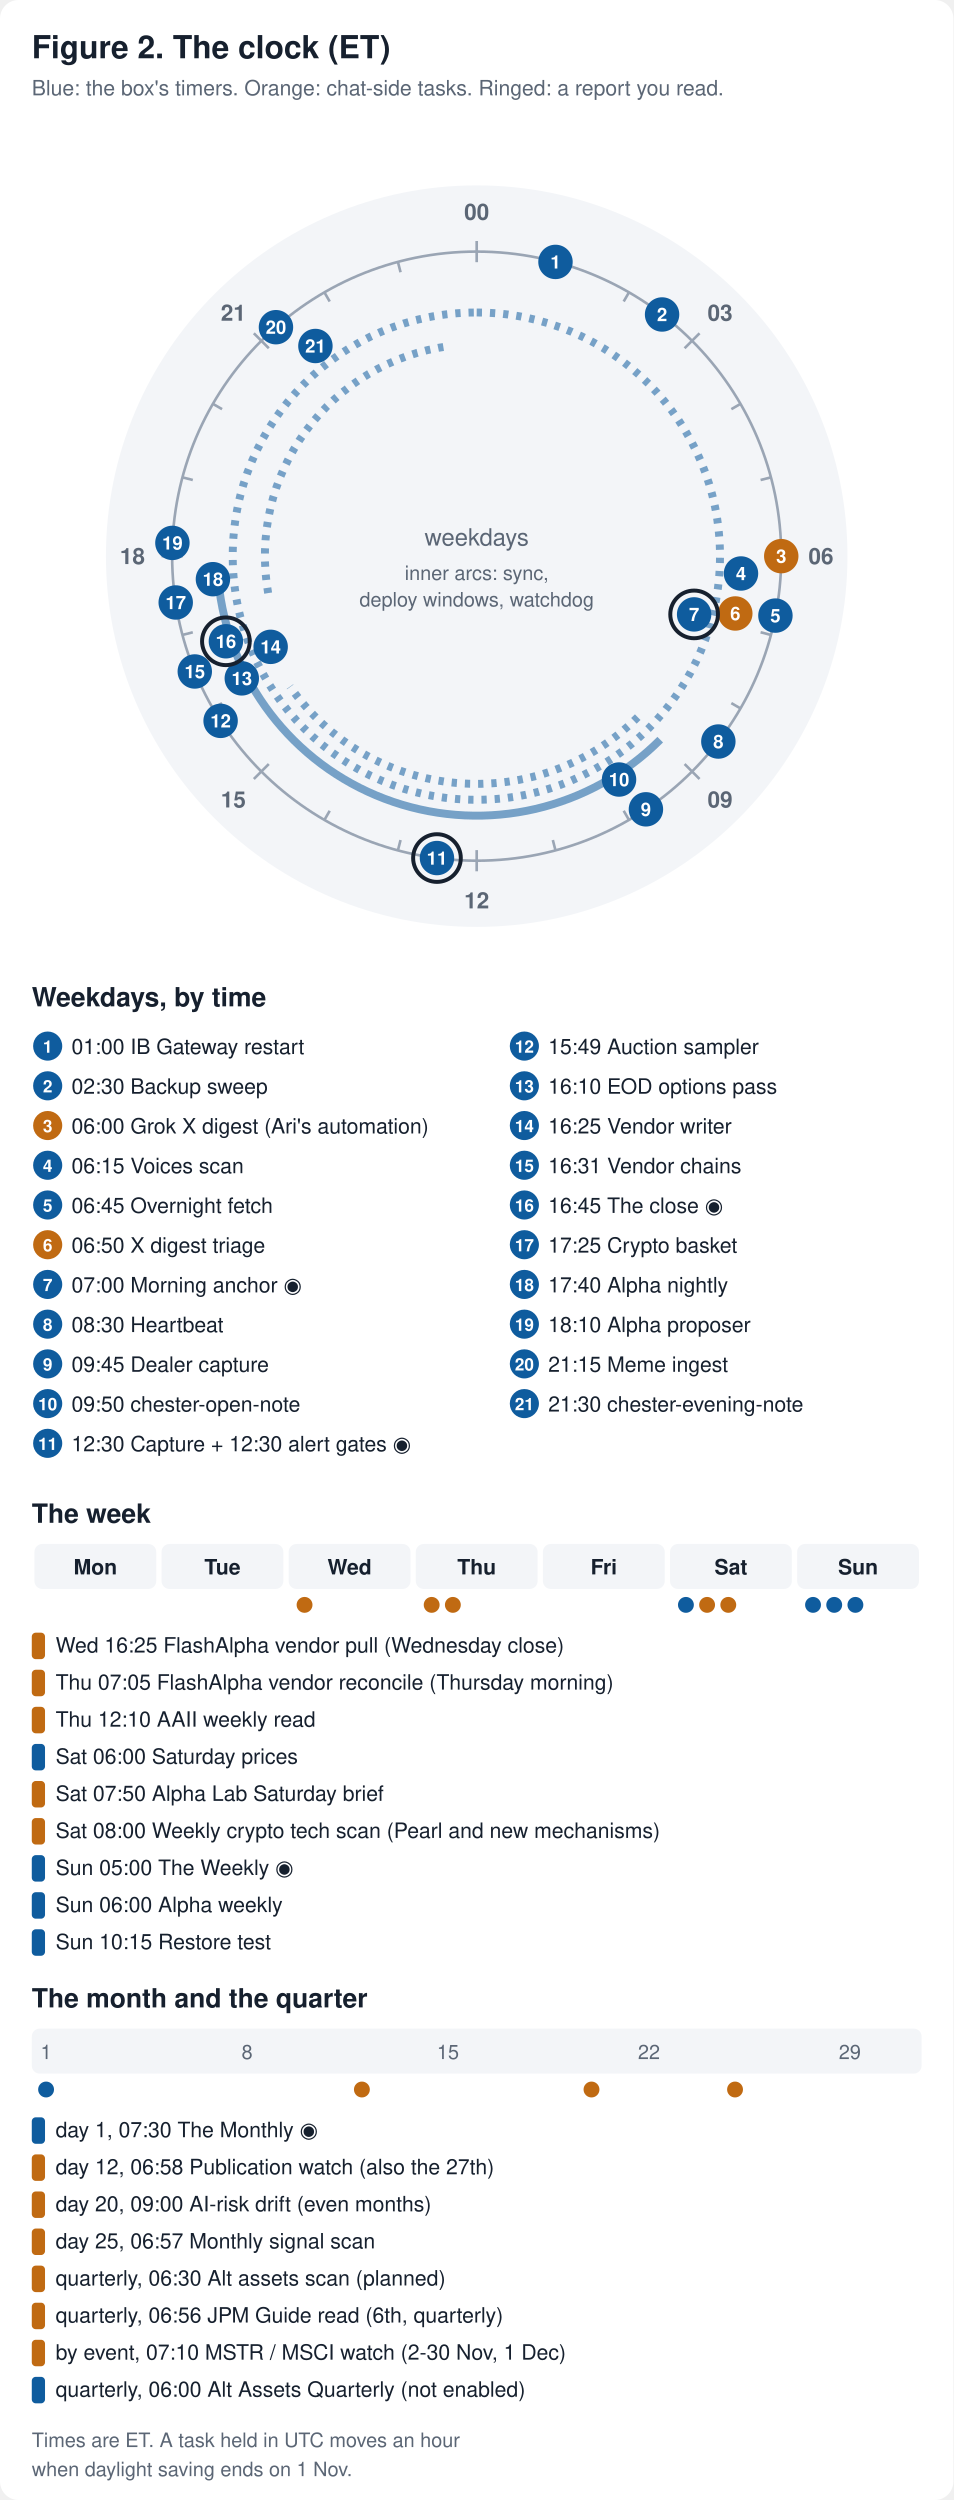
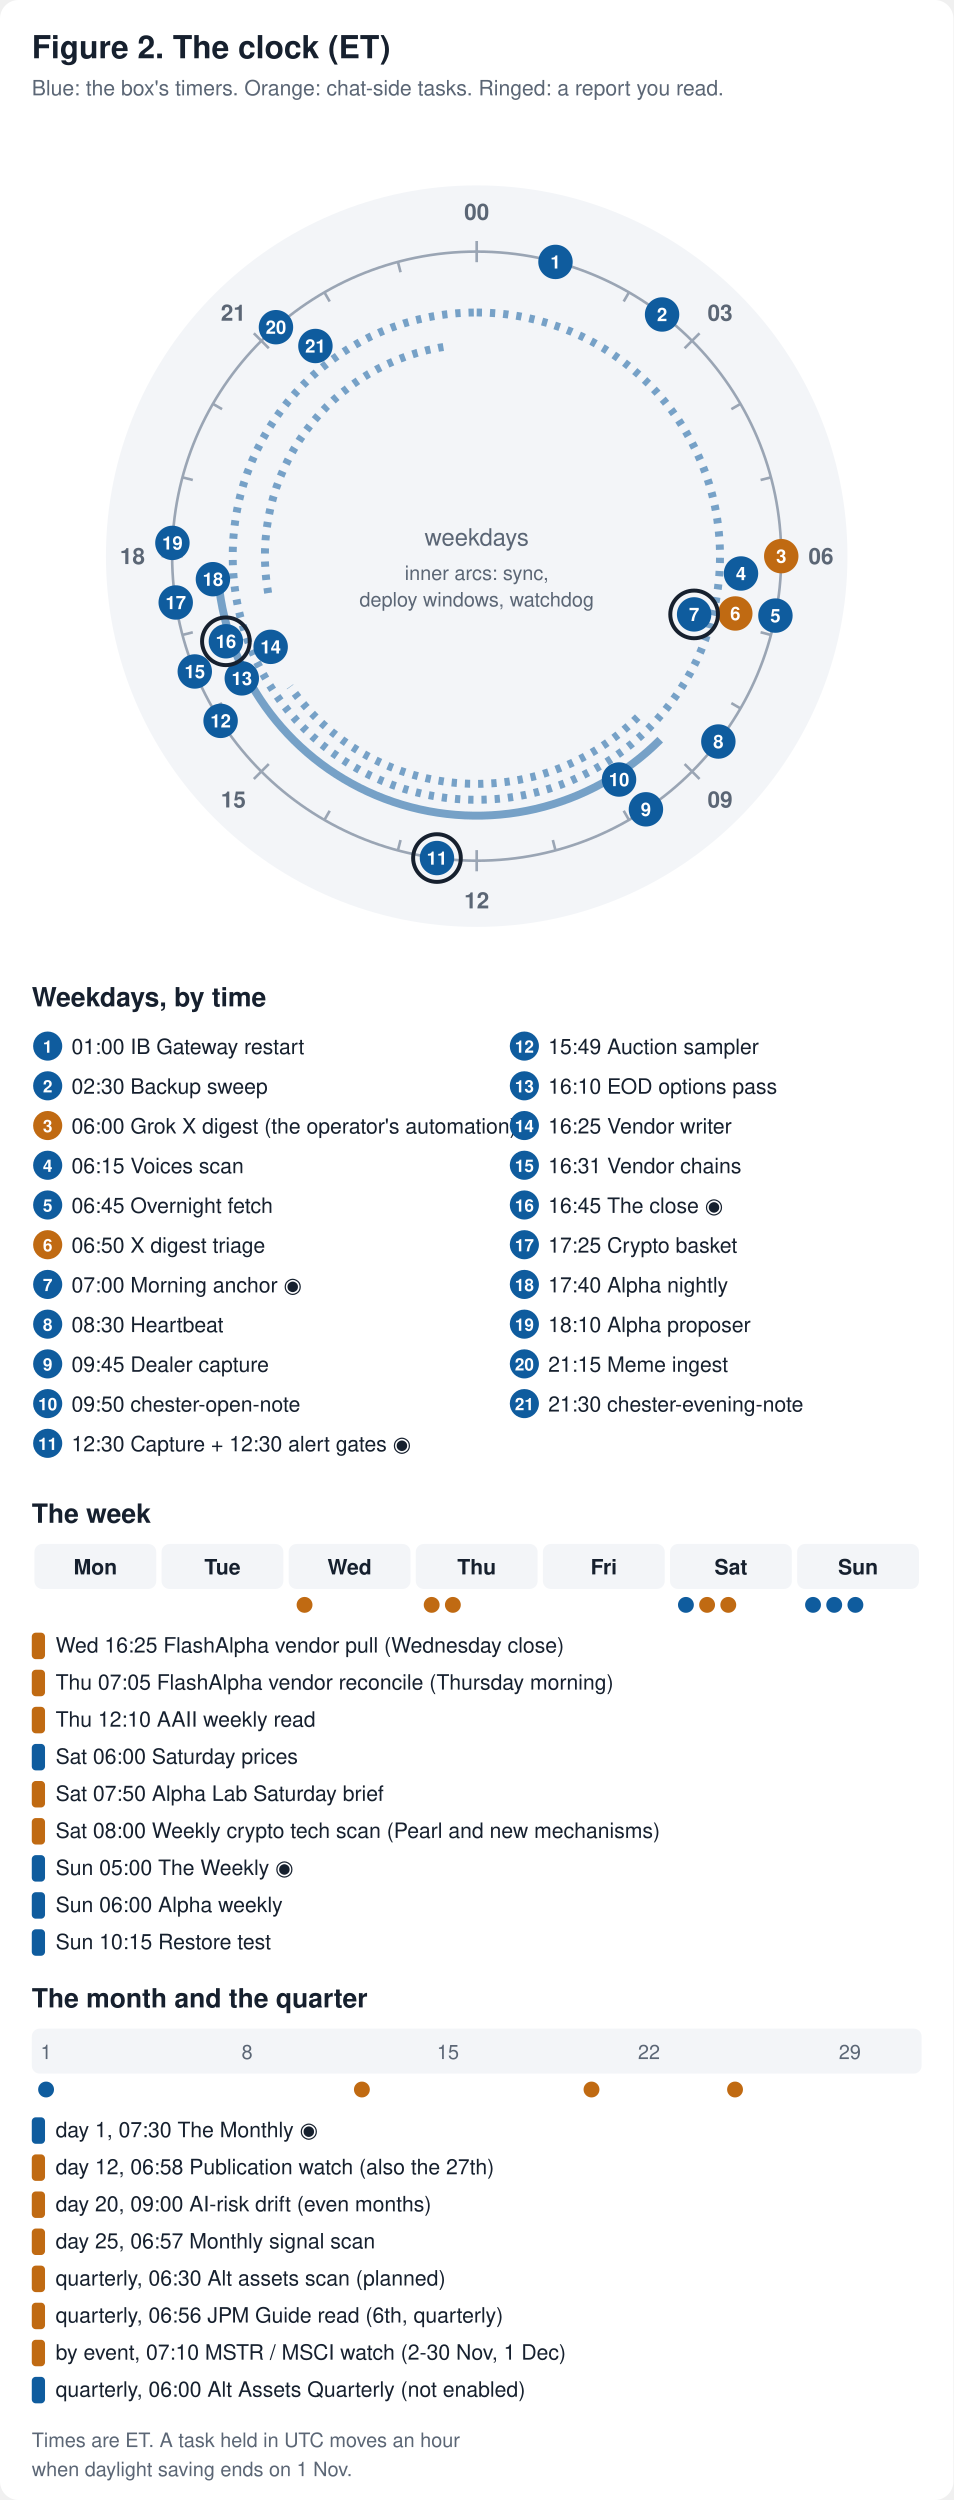
<svg xmlns="http://www.w3.org/2000/svg" viewBox="0 0 720 1888" role="img" aria-labelledby="t d">
  <style>
.bg{fill:#ffffff}.panel{fill:#f3f5f8}.ink{fill:#16202e}.mute{fill:#5b6675}
.line{stroke:#9aa5b4}.grid{stroke:#d5dbe3}.box{fill:#0f5c9e}.chat{fill:#c06a12}
.touch{stroke:#16202e}.boxs{stroke:#0f5c9e}.chats{stroke:#c06a12}.onbox{fill:#ffffff}
.pill{fill:#e6ecf3}.bA{fill:#2b6cb0}.bB{fill:#2f855a}.bC{fill:#b7791f}.bD{fill:#9b2c2c}
@media (prefers-color-scheme: dark){
.bg{fill:#121821}.panel{fill:#1b2330}.ink{fill:#e8edf3}.mute{fill:#a3adbb}
.line{stroke:#5f6b7b}.grid{stroke:#2c3646}.box{fill:#5aa2e6}.chat{fill:#f0a14a}
.touch{stroke:#e8edf3}.boxs{stroke:#5aa2e6}.chats{stroke:#f0a14a}.onbox{fill:#121821}
.pill{fill:#243042}.bA{fill:#63a4ff}.bB{fill:#5cc28a}.bC{fill:#e8b04e}.bD{fill:#e07a7a}}
text{font-family:Aptos,'Segoe UI',system-ui,-apple-system,Helvetica,Arial,sans-serif}
</style>
  <rect class="bg" x="0" y="0" width="720" height="1888" rx="14" />
  <text class="ink" x="24.0" y="44.0" font-size="24" text-anchor="start" font-weight="700">Figure 2. The clock (ET)</text>
  <text class="mute" x="24.0" y="72.0" font-size="16" text-anchor="start" font-weight="400">Blue: the box's timers. Orange: chat-side tasks. Ringed: a report you read.</text>
  <circle class="panel" cx="360" cy="420" r="280" />
  <circle fill="none" class="line" stroke-width="2" cx="360" cy="420" r="230" />
  <line class="line" stroke-width="2" x1="360.0" y1="198.0" x2="360.0" y2="182.0" />
  <text class="mute" x="360.0" y="166.0" font-size="17" text-anchor="middle" font-weight="600">00</text>
  <line class="line" stroke-width="2" x1="417.5" y1="205.6" x2="419.5" y2="197.8" />
  <line class="line" stroke-width="2" x1="471.0" y1="227.7" x2="475.0" y2="220.8" />
  <line class="line" stroke-width="2" x1="517.0" y1="263.0" x2="528.3" y2="251.7" />
  <text class="mute" x="543.8" y="242.2" font-size="17" text-anchor="middle" font-weight="600">03</text>
  <line class="line" stroke-width="2" x1="552.3" y1="309.0" x2="559.2" y2="305.0" />
  <line class="line" stroke-width="2" x1="574.4" y1="362.5" x2="582.2" y2="360.5" />
  <line class="line" stroke-width="2" x1="582.0" y1="420.0" x2="598.0" y2="420.0" />
  <text class="mute" x="620.0" y="426.0" font-size="17" text-anchor="middle" font-weight="600">06</text>
  <line class="line" stroke-width="2" x1="574.4" y1="477.5" x2="582.2" y2="479.5" />
  <line class="line" stroke-width="2" x1="552.3" y1="531.0" x2="559.2" y2="535.0" />
  <line class="line" stroke-width="2" x1="517.0" y1="577.0" x2="528.3" y2="588.3" />
  <text class="mute" x="543.8" y="609.8" font-size="17" text-anchor="middle" font-weight="600">09</text>
  <line class="line" stroke-width="2" x1="471.0" y1="612.3" x2="475.0" y2="619.2" />
  <line class="line" stroke-width="2" x1="417.5" y1="634.4" x2="419.5" y2="642.2" />
  <line class="line" stroke-width="2" x1="360.0" y1="642.0" x2="360.0" y2="658.0" />
  <text class="mute" x="360.0" y="686.0" font-size="17" text-anchor="middle" font-weight="600">12</text>
  <line class="line" stroke-width="2" x1="302.5" y1="634.4" x2="300.5" y2="642.2" />
  <line class="line" stroke-width="2" x1="249.0" y1="612.3" x2="245.0" y2="619.2" />
  <line class="line" stroke-width="2" x1="203.0" y1="577.0" x2="191.7" y2="588.3" />
  <text class="mute" x="176.2" y="609.8" font-size="17" text-anchor="middle" font-weight="600">15</text>
  <line class="line" stroke-width="2" x1="167.7" y1="531.0" x2="160.8" y2="535.0" />
  <line class="line" stroke-width="2" x1="145.6" y1="477.5" x2="137.8" y2="479.5" />
  <line class="line" stroke-width="2" x1="138.0" y1="420.0" x2="122.0" y2="420.0" />
  <text class="mute" x="100.0" y="426.0" font-size="17" text-anchor="middle" font-weight="600">18</text>
  <line class="line" stroke-width="2" x1="145.6" y1="362.5" x2="137.8" y2="360.5" />
  <line class="line" stroke-width="2" x1="167.7" y1="309.0" x2="160.8" y2="305.0" />
  <line class="line" stroke-width="2" x1="203.0" y1="263.0" x2="191.7" y2="251.7" />
  <text class="mute" x="176.2" y="242.2" font-size="17" text-anchor="middle" font-weight="600">21</text>
  <line class="line" stroke-width="2" x1="249.0" y1="227.7" x2="245.0" y2="220.8" />
  <line class="line" stroke-width="2" x1="302.5" y1="205.6" x2="300.5" y2="197.8" />
  <path fill="none" class="boxs" stroke-width="6" opacity="0.55" d="M498.6,558.6 A196,196 0 0 1 165.7,445.6" />
  <path fill="none" class="boxs" stroke-width="6" opacity="0.55" stroke-dasharray="4 6" d="M360.0,236.0 A184,184 0 1 1 359.5,236.0" />
  <path fill="none" class="boxs" stroke-width="6" opacity="0.55" stroke-dasharray="4 6" d="M481.6,541.6 A172,172 0 0 1 219.0,518.5" />
  <path fill="none" class="boxs" stroke-width="6" opacity="0.55" stroke-dasharray="4 6" d="M202.5,447.9 A160,160 0 0 1 339.1,261.4" />
  <text class="mute" x="360.0" y="412.0" font-size="18" text-anchor="middle" font-weight="400">weekdays</text>
  <text class="mute" x="360.0" y="438.0" font-size="15" text-anchor="middle" font-weight="400">inner arcs: sync,</text>
  <text class="mute" x="360.0" y="458.0" font-size="15" text-anchor="middle" font-weight="400">deploy windows, watchdog</text>
  <circle class="box" cx="419.5" cy="197.8" r="13" />
  <text class="onbox" x="419.5" y="202.8" font-size="14" text-anchor="middle" font-weight="700">1</text>
  <circle class="box" cx="500.0" cy="237.5" r="13" />
  <text class="onbox" x="500.0" y="242.5" font-size="14" text-anchor="middle" font-weight="700">2</text>
  <circle class="chat" cx="590.0" cy="420.0" r="13" />
  <text class="onbox" x="590.0" y="425.0" font-size="14" text-anchor="middle" font-weight="700">3</text>
  <circle class="box" cx="559.6" cy="433.1" r="13" />
  <text class="onbox" x="559.6" y="438.1" font-size="14" text-anchor="middle" font-weight="700">4</text>
  <circle class="box" cx="585.6" cy="464.9" r="13" />
  <text class="onbox" x="585.6" y="469.9" font-size="14" text-anchor="middle" font-weight="700">5</text>
  <circle class="chat" cx="555.3" cy="463.3" r="13" />
  <text class="onbox" x="555.3" y="468.3" font-size="14" text-anchor="middle" font-weight="700">6</text>
  <circle class="box" cx="524.2" cy="464.0" r="13" />
  <circle fill="none" class="touch" stroke-width="3" cx="524.2" cy="464.0" r="18" />
  <text class="onbox" x="524.2" y="469.0" font-size="14" text-anchor="middle" font-weight="700">7</text>
  <circle class="box" cx="542.5" cy="560.0" r="13" />
  <text class="onbox" x="542.5" y="565.0" font-size="14" text-anchor="middle" font-weight="700">8</text>
  <circle class="box" cx="487.8" cy="611.2" r="13" />
  <text class="onbox" x="487.8" y="616.2" font-size="14" text-anchor="middle" font-weight="700">9</text>
  <circle class="box" cx="467.5" cy="588.7" r="13" />
  <text class="onbox" x="467.5" y="593.7" font-size="14" text-anchor="middle" font-weight="700">10</text>
  <circle class="box" cx="330.0" cy="648.0" r="13" />
  <circle fill="none" class="touch" stroke-width="3" cx="330.0" cy="648.0" r="18" />
  <text class="onbox" x="330.0" y="653.0" font-size="14" text-anchor="middle" font-weight="700">11</text>
  <circle class="box" cx="166.6" cy="544.4" r="13" />
  <text class="onbox" x="166.6" y="549.4" font-size="14" text-anchor="middle" font-weight="700">12</text>
  <circle class="box" cx="182.6" cy="512.3" r="13" />
  <text class="onbox" x="182.6" y="517.3" font-size="14" text-anchor="middle" font-weight="700">13</text>
  <circle class="box" cx="204.4" cy="488.5" r="13" />
  <text class="onbox" x="204.4" y="493.5" font-size="14" text-anchor="middle" font-weight="700">14</text>
  <circle class="box" cx="147.1" cy="507.1" r="13" />
  <text class="onbox" x="147.1" y="512.1" font-size="14" text-anchor="middle" font-weight="700">15</text>
  <circle class="box" cx="170.6" cy="484.3" r="13" />
  <circle fill="none" class="touch" stroke-width="3" cx="170.6" cy="484.3" r="18" />
  <text class="onbox" x="170.6" y="489.3" font-size="14" text-anchor="middle" font-weight="700">16</text>
  <circle class="box" cx="132.7" cy="455.0" r="13" />
  <text class="onbox" x="132.7" y="460.0" font-size="14" text-anchor="middle" font-weight="700">17</text>
  <circle class="box" cx="160.8" cy="437.4" r="13" />
  <text class="onbox" x="160.8" y="442.4" font-size="14" text-anchor="middle" font-weight="700">18</text>
  <circle class="box" cx="130.2" cy="410.0" r="13" />
  <text class="onbox" x="130.2" y="415.0" font-size="14" text-anchor="middle" font-weight="700">19</text>
  <circle class="box" cx="208.4" cy="247.1" r="13" />
  <text class="onbox" x="208.4" y="252.1" font-size="14" text-anchor="middle" font-weight="700">20</text>
  <circle class="box" cx="238.2" cy="261.3" r="13" />
  <text class="onbox" x="238.2" y="266.3" font-size="14" text-anchor="middle" font-weight="700">21</text>
  <text class="ink" x="24.0" y="760.0" font-size="20" text-anchor="start" font-weight="700">Weekdays, by time</text>
  <circle class="box" cx="36" cy="790" r="11" />
  <text class="onbox" x="36.0" y="795.0" font-size="13" text-anchor="middle" font-weight="700">1</text>
  <text class="ink" x="54.0" y="796.0" font-size="16" text-anchor="start" font-weight="400">01:00  IB Gateway restart</text>
  <circle class="box" cx="36" cy="820" r="11" />
  <text class="onbox" x="36.0" y="825.0" font-size="13" text-anchor="middle" font-weight="700">2</text>
  <text class="ink" x="54.0" y="826.0" font-size="16" text-anchor="start" font-weight="400">02:30  Backup sweep</text>
  <circle class="chat" cx="36" cy="850" r="11" />
  <text class="onbox" x="36.0" y="855.0" font-size="13" text-anchor="middle" font-weight="700">3</text>
-   <text class="ink" x="54.0" y="856.0" font-size="16" text-anchor="start" font-weight="400">06:00  Grok X digest (Ari's automation)</text>
+   <text class="ink" x="54.0" y="856.0" font-size="16" text-anchor="start" font-weight="400">06:00  Grok X digest (the operator's automation)</text>
  <circle class="box" cx="36" cy="880" r="11" />
  <text class="onbox" x="36.0" y="885.0" font-size="13" text-anchor="middle" font-weight="700">4</text>
  <text class="ink" x="54.0" y="886.0" font-size="16" text-anchor="start" font-weight="400">06:15  Voices scan</text>
  <circle class="box" cx="36" cy="910" r="11" />
  <text class="onbox" x="36.0" y="915.0" font-size="13" text-anchor="middle" font-weight="700">5</text>
  <text class="ink" x="54.0" y="916.0" font-size="16" text-anchor="start" font-weight="400">06:45  Overnight fetch</text>
  <circle class="chat" cx="36" cy="940" r="11" />
  <text class="onbox" x="36.0" y="945.0" font-size="13" text-anchor="middle" font-weight="700">6</text>
  <text class="ink" x="54.0" y="946.0" font-size="16" text-anchor="start" font-weight="400">06:50  X digest triage</text>
  <circle class="box" cx="36" cy="970" r="11" />
  <text class="onbox" x="36.0" y="975.0" font-size="13" text-anchor="middle" font-weight="700">7</text>
  <text class="ink" x="54.0" y="976.0" font-size="16" text-anchor="start" font-weight="400">07:00  Morning anchor ◉</text>
  <circle class="box" cx="36" cy="1000" r="11" />
  <text class="onbox" x="36.0" y="1005.0" font-size="13" text-anchor="middle" font-weight="700">8</text>
  <text class="ink" x="54.0" y="1006.0" font-size="16" text-anchor="start" font-weight="400">08:30  Heartbeat</text>
  <circle class="box" cx="36" cy="1030" r="11" />
  <text class="onbox" x="36.0" y="1035.0" font-size="13" text-anchor="middle" font-weight="700">9</text>
  <text class="ink" x="54.0" y="1036.0" font-size="16" text-anchor="start" font-weight="400">09:45  Dealer capture</text>
  <circle class="box" cx="36" cy="1060" r="11" />
  <text class="onbox" x="36.0" y="1065.0" font-size="13" text-anchor="middle" font-weight="700">10</text>
  <text class="ink" x="54.0" y="1066.0" font-size="16" text-anchor="start" font-weight="400">09:50  chester-open-note</text>
  <circle class="box" cx="36" cy="1090" r="11" />
  <text class="onbox" x="36.0" y="1095.0" font-size="13" text-anchor="middle" font-weight="700">11</text>
  <text class="ink" x="54.0" y="1096.0" font-size="16" text-anchor="start" font-weight="400">12:30  Capture + 12:30 alert gates ◉</text>
  <circle class="box" cx="396" cy="790" r="11" />
  <text class="onbox" x="396.0" y="795.0" font-size="13" text-anchor="middle" font-weight="700">12</text>
  <text class="ink" x="414.0" y="796.0" font-size="16" text-anchor="start" font-weight="400">15:49  Auction sampler</text>
  <circle class="box" cx="396" cy="820" r="11" />
  <text class="onbox" x="396.0" y="825.0" font-size="13" text-anchor="middle" font-weight="700">13</text>
  <text class="ink" x="414.0" y="826.0" font-size="16" text-anchor="start" font-weight="400">16:10  EOD options pass</text>
  <circle class="box" cx="396" cy="850" r="11" />
  <text class="onbox" x="396.0" y="855.0" font-size="13" text-anchor="middle" font-weight="700">14</text>
  <text class="ink" x="414.0" y="856.0" font-size="16" text-anchor="start" font-weight="400">16:25  Vendor writer</text>
  <circle class="box" cx="396" cy="880" r="11" />
  <text class="onbox" x="396.0" y="885.0" font-size="13" text-anchor="middle" font-weight="700">15</text>
  <text class="ink" x="414.0" y="886.0" font-size="16" text-anchor="start" font-weight="400">16:31  Vendor chains</text>
  <circle class="box" cx="396" cy="910" r="11" />
  <text class="onbox" x="396.0" y="915.0" font-size="13" text-anchor="middle" font-weight="700">16</text>
  <text class="ink" x="414.0" y="916.0" font-size="16" text-anchor="start" font-weight="400">16:45  The close ◉</text>
  <circle class="box" cx="396" cy="940" r="11" />
  <text class="onbox" x="396.0" y="945.0" font-size="13" text-anchor="middle" font-weight="700">17</text>
  <text class="ink" x="414.0" y="946.0" font-size="16" text-anchor="start" font-weight="400">17:25  Crypto basket</text>
  <circle class="box" cx="396" cy="970" r="11" />
  <text class="onbox" x="396.0" y="975.0" font-size="13" text-anchor="middle" font-weight="700">18</text>
  <text class="ink" x="414.0" y="976.0" font-size="16" text-anchor="start" font-weight="400">17:40  Alpha nightly</text>
  <circle class="box" cx="396" cy="1000" r="11" />
  <text class="onbox" x="396.0" y="1005.0" font-size="13" text-anchor="middle" font-weight="700">19</text>
  <text class="ink" x="414.0" y="1006.0" font-size="16" text-anchor="start" font-weight="400">18:10  Alpha proposer</text>
  <circle class="box" cx="396" cy="1030" r="11" />
  <text class="onbox" x="396.0" y="1035.0" font-size="13" text-anchor="middle" font-weight="700">20</text>
  <text class="ink" x="414.0" y="1036.0" font-size="16" text-anchor="start" font-weight="400">21:15  Meme ingest</text>
  <circle class="box" cx="396" cy="1060" r="11" />
  <text class="onbox" x="396.0" y="1065.0" font-size="13" text-anchor="middle" font-weight="700">21</text>
  <text class="ink" x="414.0" y="1066.0" font-size="16" text-anchor="start" font-weight="400">21:30  chester-evening-note</text>
  <text class="ink" x="24.0" y="1150.0" font-size="20" text-anchor="start" font-weight="700">The week</text>
  <rect class="panel" x="26.0" y="1166" width="92.0" height="34" rx="6" />
  <text class="ink" x="72.0" y="1189.0" font-size="16" text-anchor="middle" font-weight="700">Mon</text>
  <rect class="panel" x="122.0" y="1166" width="92.0" height="34" rx="6" />
  <text class="ink" x="168.0" y="1189.0" font-size="16" text-anchor="middle" font-weight="700">Tue</text>
  <rect class="panel" x="218.0" y="1166" width="92.0" height="34" rx="6" />
  <text class="ink" x="264.0" y="1189.0" font-size="16" text-anchor="middle" font-weight="700">Wed</text>
  <circle class="chat" cx="230.0" cy="1212" r="6" />
  <rect class="panel" x="314.0" y="1166" width="92.0" height="34" rx="6" />
  <text class="ink" x="360.0" y="1189.0" font-size="16" text-anchor="middle" font-weight="700">Thu</text>
  <circle class="chat" cx="326.0" cy="1212" r="6" />
  <circle class="chat" cx="342.0" cy="1212" r="6" />
  <rect class="panel" x="410.0" y="1166" width="92.0" height="34" rx="6" />
  <text class="ink" x="456.0" y="1189.0" font-size="16" text-anchor="middle" font-weight="700">Fri</text>
  <rect class="panel" x="506.0" y="1166" width="92.0" height="34" rx="6" />
  <text class="ink" x="552.0" y="1189.0" font-size="16" text-anchor="middle" font-weight="700">Sat</text>
  <circle class="box" cx="518.0" cy="1212" r="6" />
  <circle class="chat" cx="534.0" cy="1212" r="6" />
  <circle class="chat" cx="550.0" cy="1212" r="6" />
  <rect class="panel" x="602.0" y="1166" width="92.0" height="34" rx="6" />
  <text class="ink" x="648.0" y="1189.0" font-size="16" text-anchor="middle" font-weight="700">Sun</text>
  <circle class="box" cx="614.0" cy="1212" r="6" />
  <circle class="box" cx="630.0" cy="1212" r="6" />
  <circle class="box" cx="646.0" cy="1212" r="6" />
  <rect class="chat" x="24" y="1233" width="10" height="20" rx="3" />
  <text class="ink" x="42.0" y="1248.0" font-size="16" text-anchor="start" font-weight="400">Wed 16:25  FlashAlpha vendor pull (Wednesday close)</text>
  <rect class="chat" x="24" y="1261" width="10" height="20" rx="3" />
  <text class="ink" x="42.0" y="1276.0" font-size="16" text-anchor="start" font-weight="400">Thu 07:05  FlashAlpha vendor reconcile (Thursday morning)</text>
  <rect class="chat" x="24" y="1289" width="10" height="20" rx="3" />
  <text class="ink" x="42.0" y="1304.0" font-size="16" text-anchor="start" font-weight="400">Thu 12:10  AAII weekly read</text>
  <rect class="box" x="24" y="1317" width="10" height="20" rx="3" />
  <text class="ink" x="42.0" y="1332.0" font-size="16" text-anchor="start" font-weight="400">Sat 06:00  Saturday prices</text>
  <rect class="chat" x="24" y="1345" width="10" height="20" rx="3" />
  <text class="ink" x="42.0" y="1360.0" font-size="16" text-anchor="start" font-weight="400">Sat 07:50  Alpha Lab Saturday brief</text>
  <rect class="chat" x="24" y="1373" width="10" height="20" rx="3" />
  <text class="ink" x="42.0" y="1388.0" font-size="16" text-anchor="start" font-weight="400">Sat 08:00  Weekly crypto tech scan (Pearl and new mechanisms)</text>
  <rect class="box" x="24" y="1401" width="10" height="20" rx="3" />
  <text class="ink" x="42.0" y="1416.0" font-size="16" text-anchor="start" font-weight="400">Sun 05:00  The Weekly ◉</text>
  <rect class="box" x="24" y="1429" width="10" height="20" rx="3" />
  <text class="ink" x="42.0" y="1444.0" font-size="16" text-anchor="start" font-weight="400">Sun 06:00  Alpha weekly</text>
  <rect class="box" x="24" y="1457" width="10" height="20" rx="3" />
  <text class="ink" x="42.0" y="1472.0" font-size="16" text-anchor="start" font-weight="400">Sun 10:15  Restore test</text>
  <text class="ink" x="24.0" y="1516.0" font-size="20" text-anchor="start" font-weight="700">The month and the quarter</text>
  <rect class="panel" x="24" y="1532" width="672" height="34" rx="6" />
  <text class="mute" x="34.8" y="1555.0" font-size="15" text-anchor="middle" font-weight="400">1</text>
  <text class="mute" x="186.6" y="1555.0" font-size="15" text-anchor="middle" font-weight="400">8</text>
  <text class="mute" x="338.3" y="1555.0" font-size="15" text-anchor="middle" font-weight="400">15</text>
  <text class="mute" x="490.1" y="1555.0" font-size="15" text-anchor="middle" font-weight="400">22</text>
  <text class="mute" x="641.8" y="1555.0" font-size="15" text-anchor="middle" font-weight="400">29</text>
  <circle class="box" cx="34.8" cy="1578" r="6" />
  <circle class="chat" cx="273.3" cy="1578" r="6" />
  <circle class="chat" cx="446.7" cy="1578" r="6" />
  <circle class="chat" cx="555.1" cy="1578" r="6" />
  <rect class="box" x="24" y="1599" width="10" height="20" rx="3" />
  <text class="ink" x="42.0" y="1614.0" font-size="16" text-anchor="start" font-weight="400">day 1, 07:30  The Monthly ◉</text>
  <rect class="chat" x="24" y="1627" width="10" height="20" rx="3" />
  <text class="ink" x="42.0" y="1642.0" font-size="16" text-anchor="start" font-weight="400">day 12, 06:58  Publication watch (also the 27th)</text>
  <rect class="chat" x="24" y="1655" width="10" height="20" rx="3" />
  <text class="ink" x="42.0" y="1670.0" font-size="16" text-anchor="start" font-weight="400">day 20, 09:00  AI-risk drift (even months)</text>
  <rect class="chat" x="24" y="1683" width="10" height="20" rx="3" />
  <text class="ink" x="42.0" y="1698.0" font-size="16" text-anchor="start" font-weight="400">day 25, 06:57  Monthly signal scan</text>
  <rect class="chat" x="24" y="1711" width="10" height="20" rx="3" />
  <text class="ink" x="42.0" y="1726.0" font-size="16" text-anchor="start" font-weight="400">quarterly, 06:30  Alt assets scan (planned)</text>
  <rect class="chat" x="24" y="1739" width="10" height="20" rx="3" />
  <text class="ink" x="42.0" y="1754.0" font-size="16" text-anchor="start" font-weight="400">quarterly, 06:56  JPM Guide read (6th, quarterly)</text>
  <rect class="chat" x="24" y="1767" width="10" height="20" rx="3" />
  <text class="ink" x="42.0" y="1782.0" font-size="16" text-anchor="start" font-weight="400">by event, 07:10  MSTR / MSCI watch (2-30 Nov, 1 Dec)</text>
  <rect class="box" x="24" y="1795" width="10" height="20" rx="3" />
  <text class="ink" x="42.0" y="1810.0" font-size="16" text-anchor="start" font-weight="400">quarterly, 06:00  Alt Assets Quarterly (not enabled)</text>
  <text class="mute" x="24.0" y="1848.0" font-size="15" text-anchor="start" font-weight="400">Times are ET. A task held in UTC moves an hour</text>
  <text class="mute" x="24.0" y="1870.0" font-size="15" text-anchor="start" font-weight="400">when daylight saving ends on 1 Nov.</text>
</svg>
